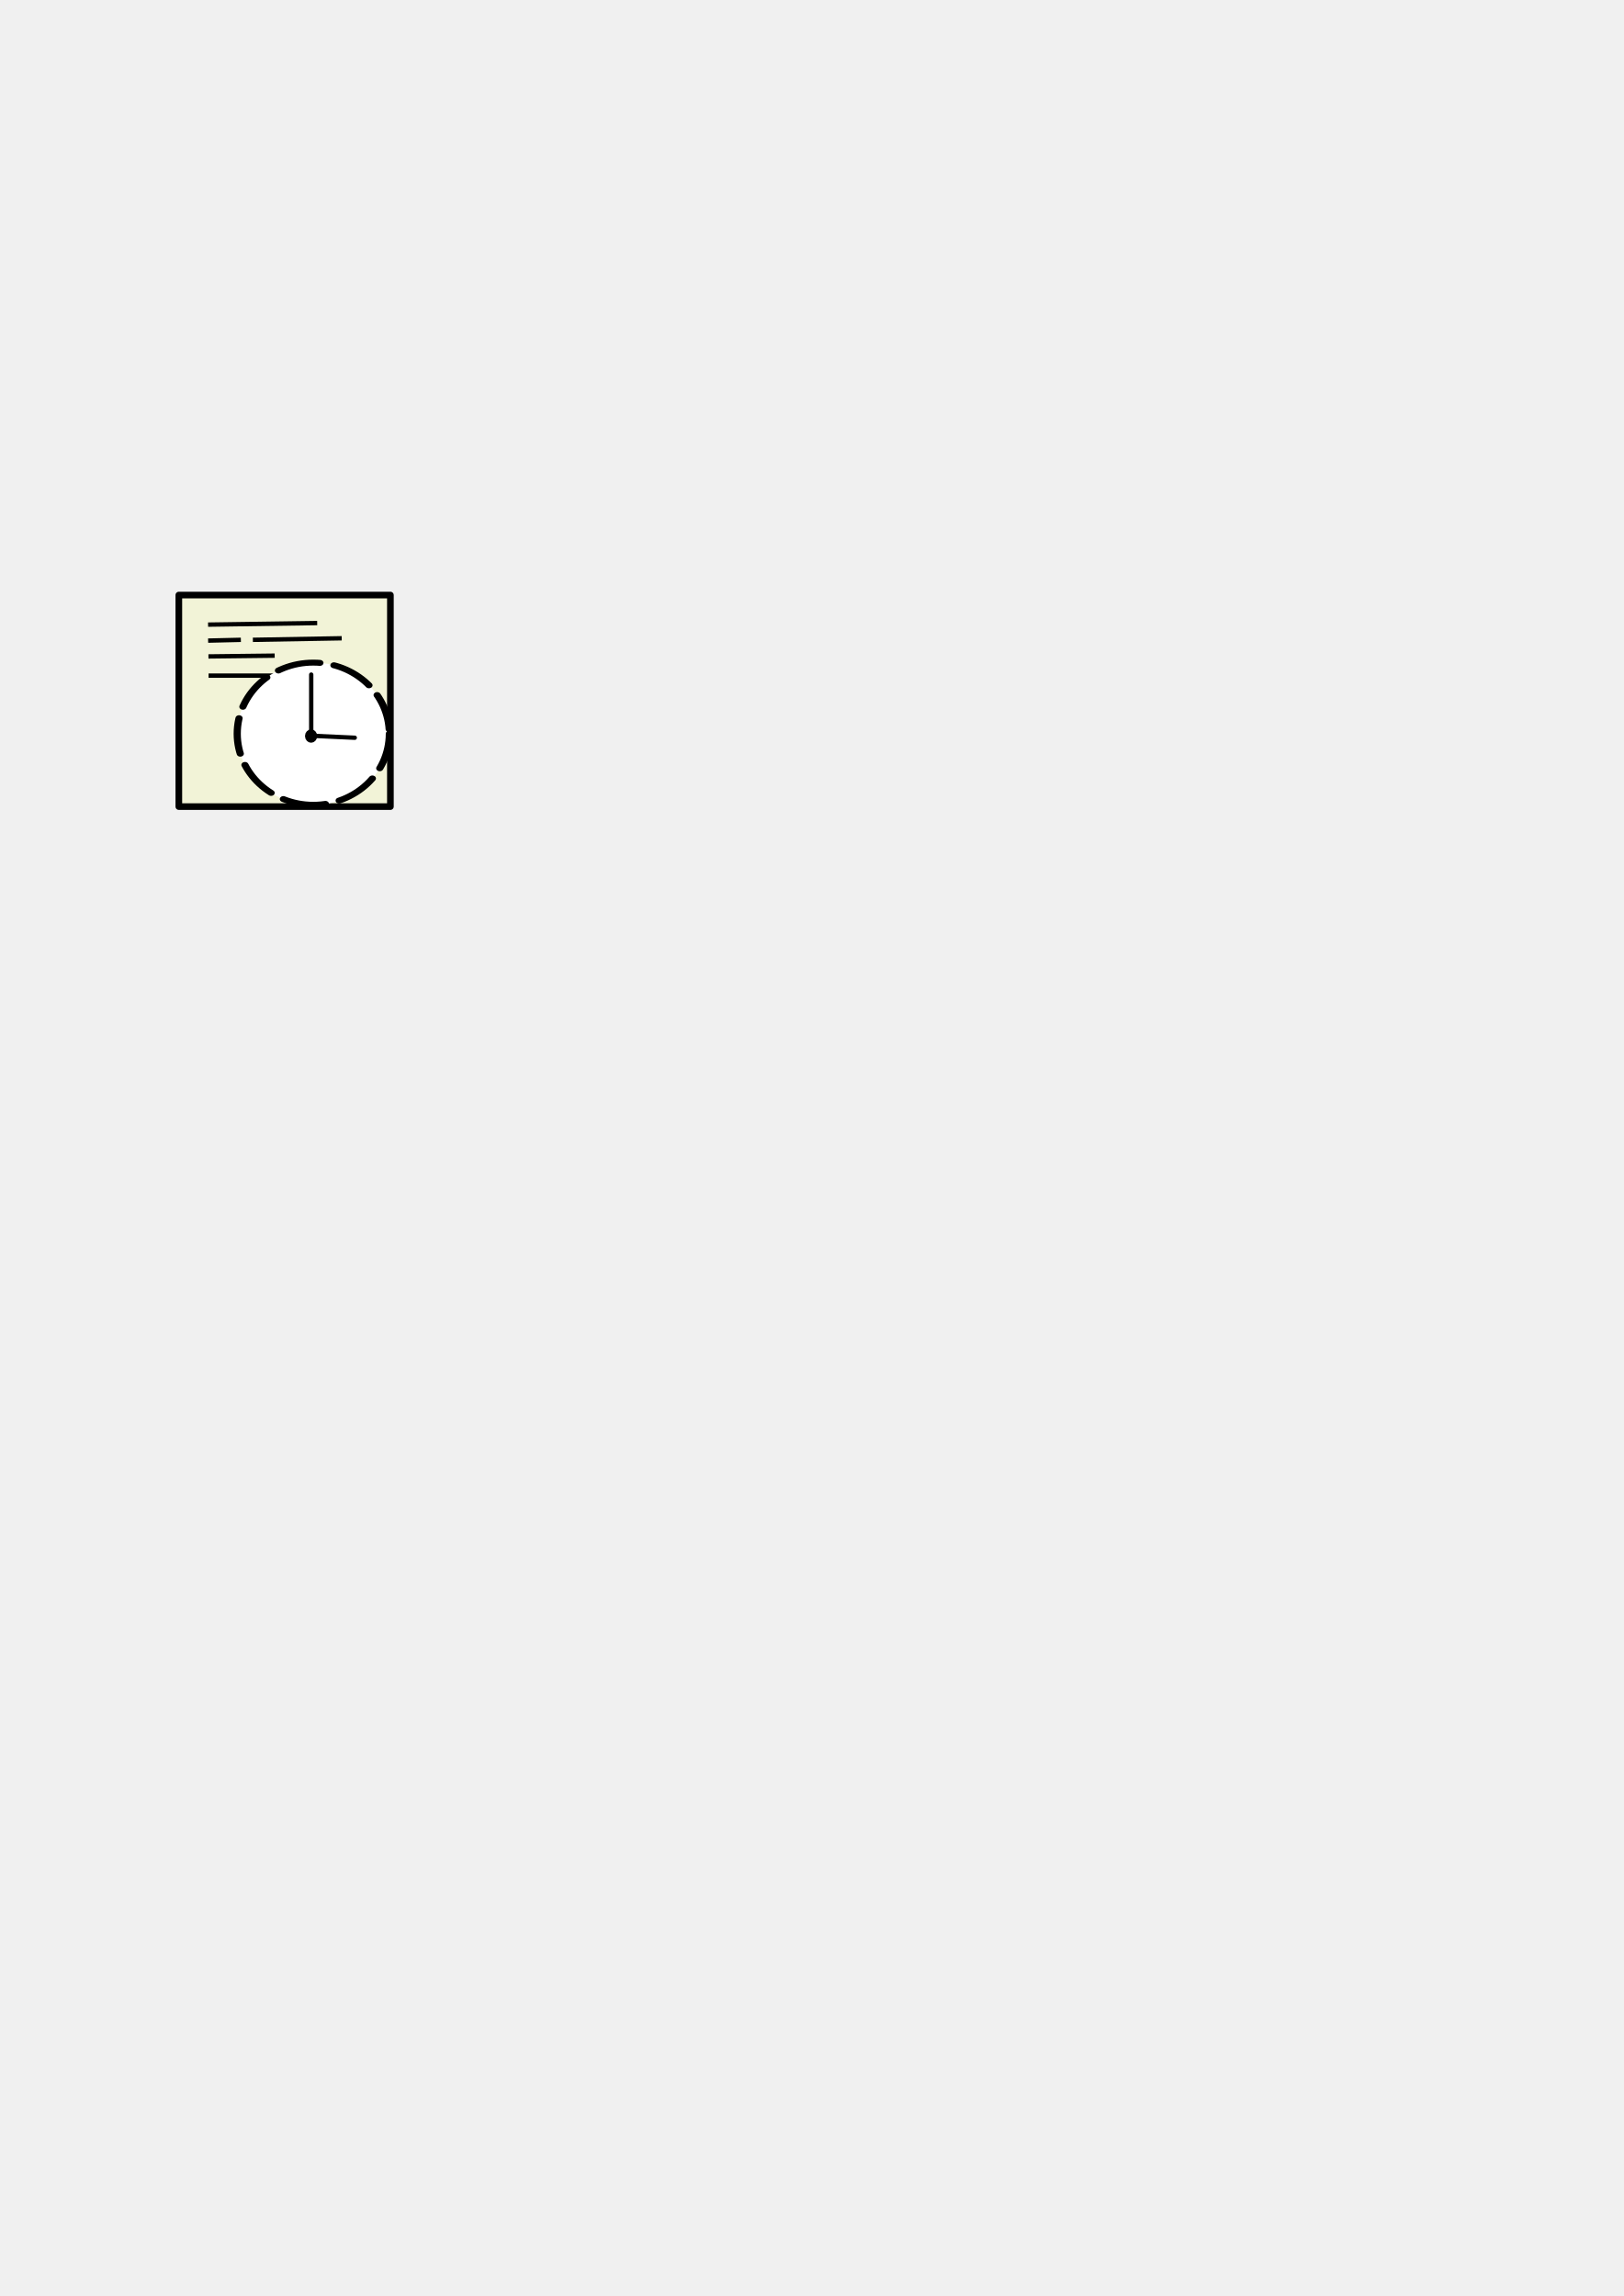
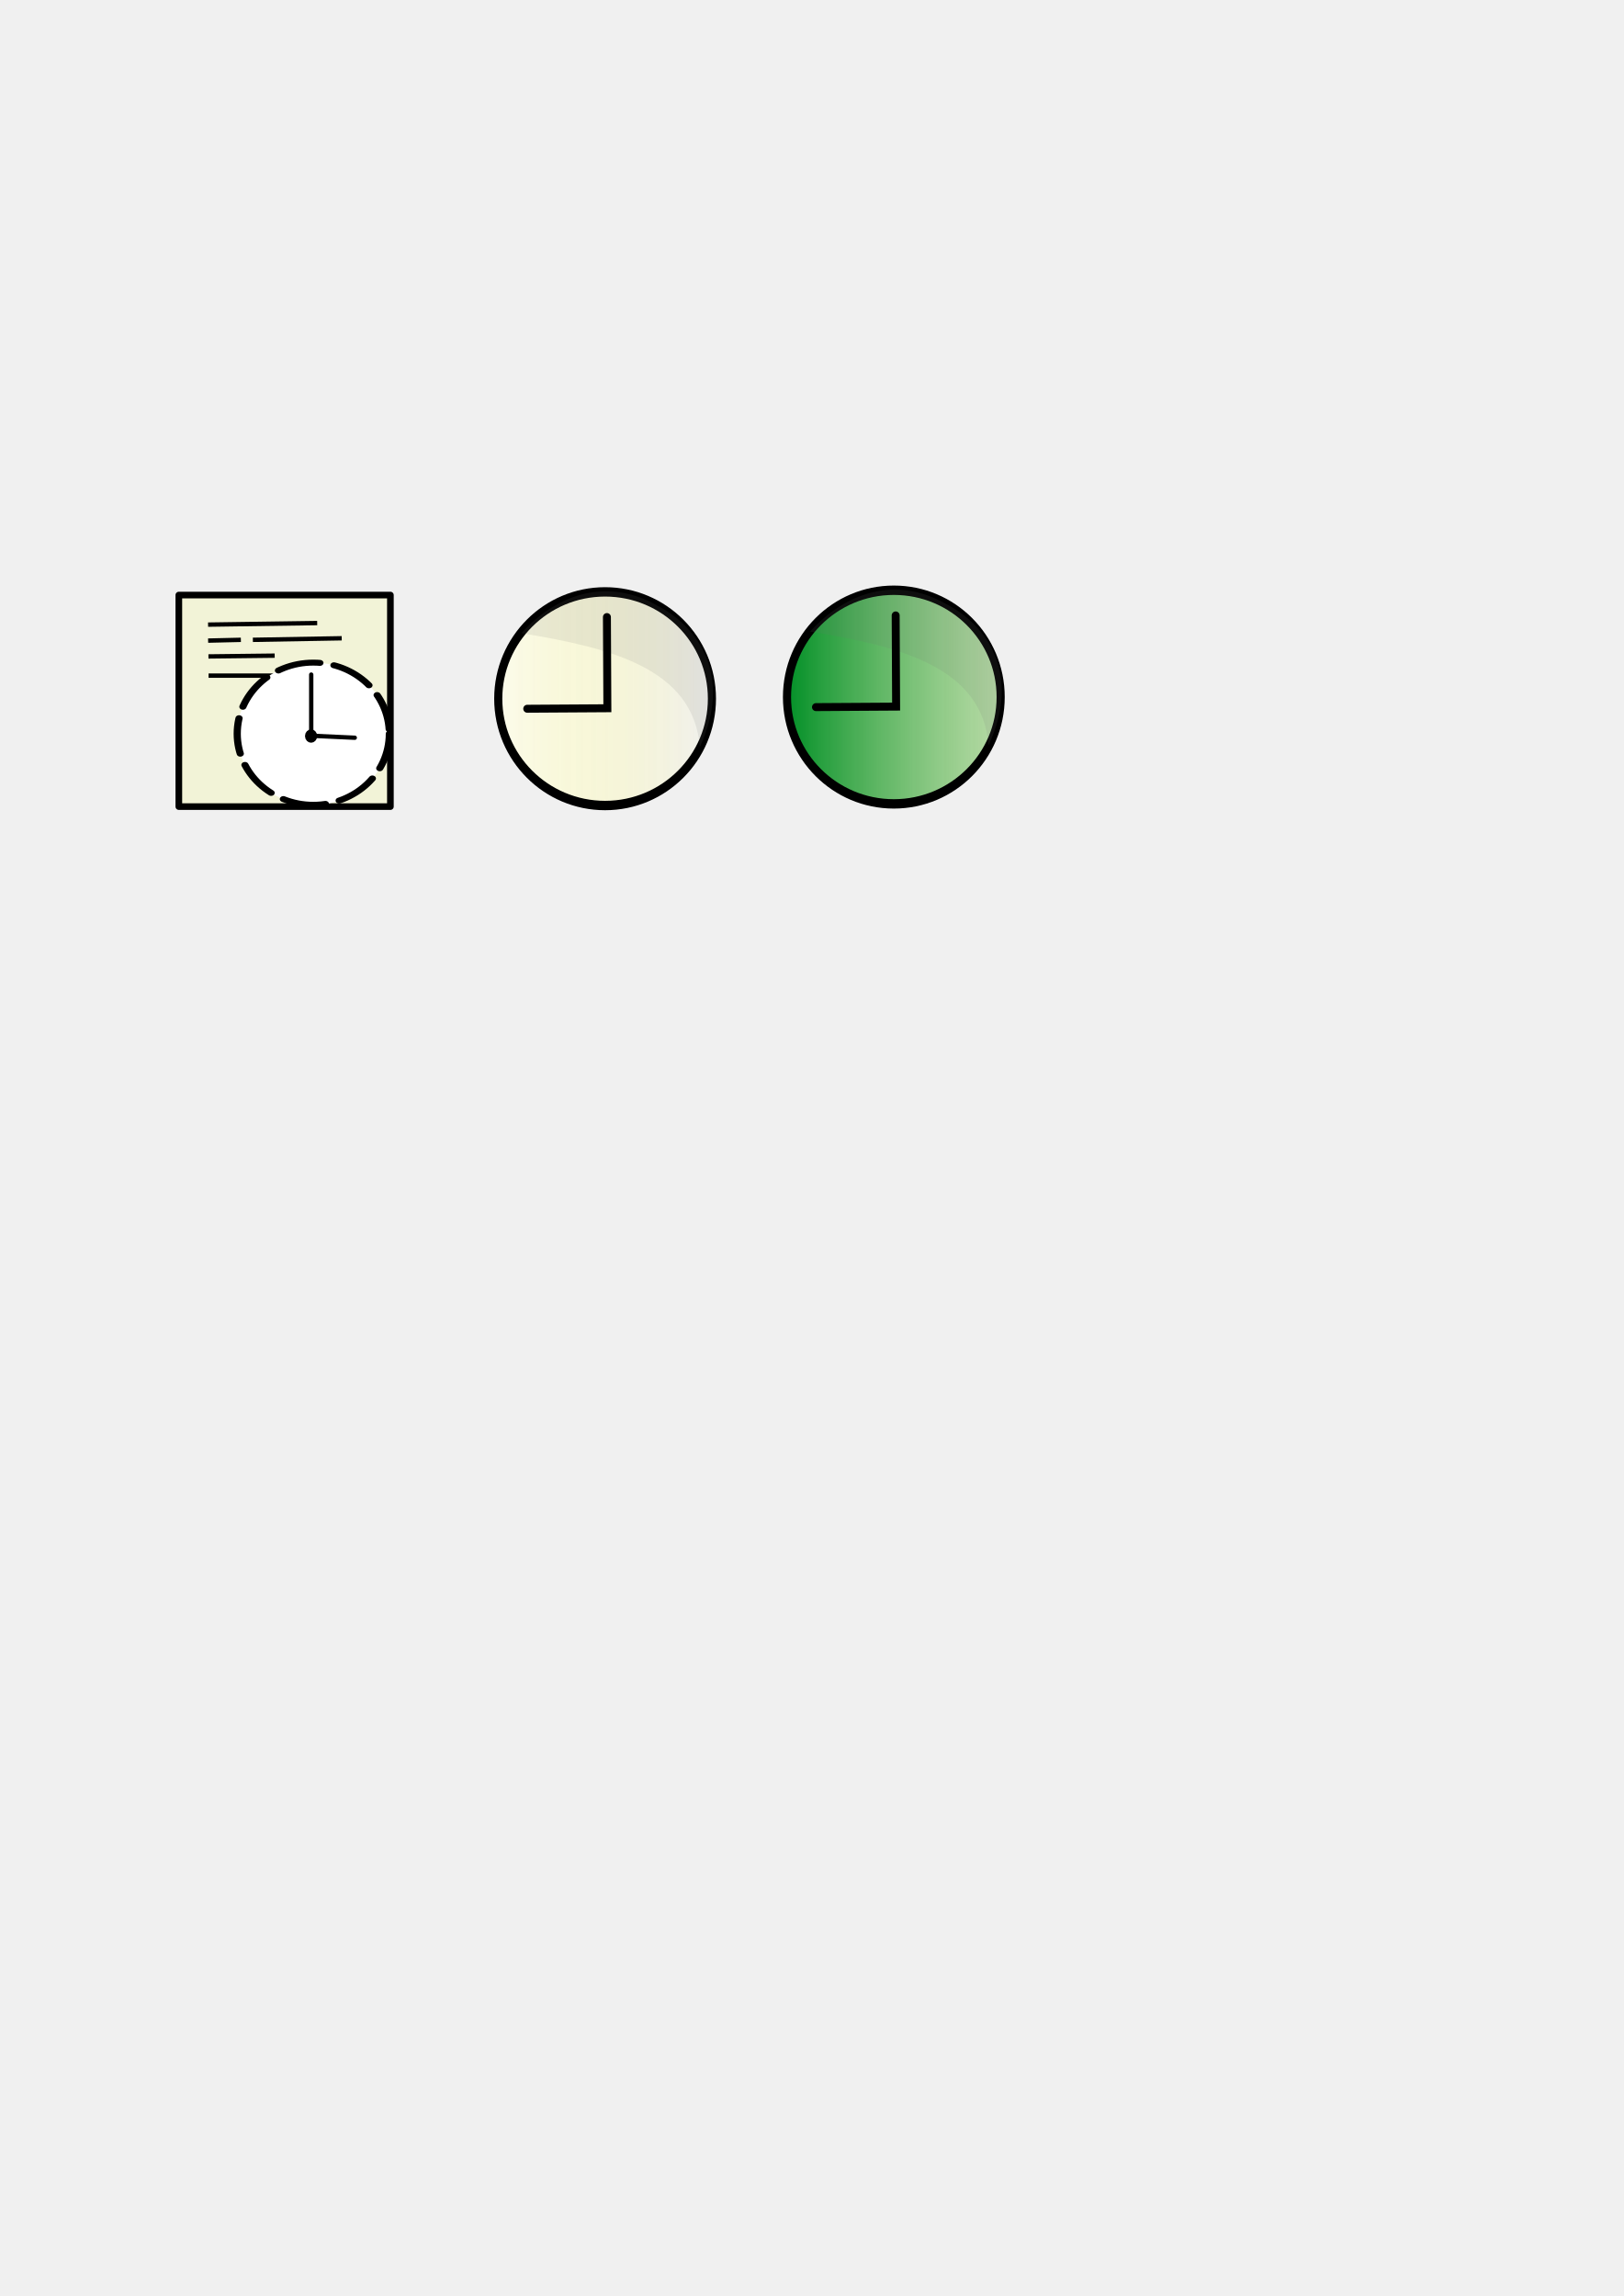
- <svg xmlns="http://www.w3.org/2000/svg" width="744.094" height="1052.362" id="svg2" version="1.1">
-   <defs id="defs4" />
+ <svg xmlns="http://www.w3.org/2000/svg" xmlns:xlink="http://www.w3.org/1999/xlink" width="744.094" height="1052.362" id="svg2" version="1.1">
+   <defs id="defs4">
+     <linearGradient id="linearGradient3797">
+       <stop style="stop-color:#fbfbec;stop-opacity:1;" offset="0" id="stop3799" />
+       <stop style="stop-color:#fffc95;stop-opacity:0;" offset="1" id="stop3801" />
+     </linearGradient>
+     <linearGradient xlink:href="#linearGradient3797" id="linearGradient3803" x1="227.294" y1="325.431" x2="330.562" y2="325.431" gradientUnits="userSpaceOnUse" />
+     <linearGradient xlink:href="#linearGradient3797-7" id="linearGradient3803-4" x1="227.294" y1="325.431" x2="330.562" y2="325.431" gradientUnits="userSpaceOnUse" />
+     <linearGradient id="linearGradient3797-7">
+       <stop style="stop-color:#008f26;stop-opacity:1;" offset="0" id="stop3799-8" />
+       <stop id="stop3847" offset="1" style="stop-color:#7fc55d;stop-opacity:0.498;" />
+     </linearGradient>
+     <linearGradient y2="325.431" x2="330.562" y1="325.431" x1="227.294" gradientUnits="userSpaceOnUse" id="linearGradient3824" xlink:href="#linearGradient3797-7" />
+   </defs>
  <g id="layer1">
    <rect style="fill:#f2f3d7;fill-opacity:1;stroke:#000000;stroke-width:3.044;stroke-linecap:round;stroke-linejoin:round;stroke-miterlimit:4;stroke-opacity:1;stroke-dasharray:none;stroke-dashoffset:0" id="rect4045" width="96.956" height="96.956" x="81.951" y="272.741" />
    <path style="fill:none;stroke:#000000;stroke-width:2;stroke-linecap:butt;stroke-linejoin:miter;stroke-opacity:1;stroke-miterlimit:4;stroke-dasharray:none" d="m 95.586,309.673 59.643,0" id="path4154" />
    <path style="fill:#ffffff;fill-opacity:1;stroke:#000000;stroke-width:1.503;stroke-miterlimit:1;stroke-opacity:1;stroke-dasharray:9.021, 3.007;stroke-dashoffset:0;marker-start:none;stroke-linejoin:round;stroke-linecap:round" id="path3773-2" d="m 369.211,385.409 a 15.91,17.93 0 1 1 -31.82,0 15.91,17.93 0 1 1 31.82,0 z" transform="matrix(2.19094,0,0,1.817313,-630.4895,-364.1179)" />
    <path style="fill:none;stroke:#000000;stroke-width:1.981;stroke-linecap:round;stroke-linejoin:miter;stroke-miterlimit:4;stroke-opacity:1;stroke-dasharray:none" d="m 142.624,309.188 0,28.033 19.957,0.919" id="path3955-9" />
    <path style="fill:#000000;fill-opacity:1;stroke:#000000;stroke-width:6.119;stroke-miterlimit:1;stroke-opacity:1;stroke-dasharray:none;stroke-dashoffset:0" id="path3957-3" d="m 364.16,392.985 a 3.03,2.778 0 1 1 -6.061,0 3.03,2.778 0 1 1 6.061,0 z" transform="matrix(0.4591063,0,0,0.5235705,-23.23555,131.6086)" />
    <path style="fill:none;stroke:#000000;stroke-width:2;stroke-linecap:butt;stroke-linejoin:miter;stroke-opacity:1;stroke-miterlimit:4;stroke-dasharray:none" d="m 95.357,286.291 50,-0.714" id="path4146" />
    <path style="fill:none;stroke:#000000;stroke-width:2;stroke-linecap:butt;stroke-linejoin:miter;stroke-opacity:1;stroke-miterlimit:4;stroke-dasharray:none" d="m 95.379,293.621 15,-0.357" id="path4148" />
    <path style="fill:none;stroke:#000000;stroke-width:2;stroke-linecap:butt;stroke-linejoin:miter;stroke-miterlimit:4;stroke-opacity:1;stroke-dasharray:none" d="m 115.882,293.264 40.714,-0.714" id="path4150" />
    <path style="fill:none;stroke:#000000;stroke-width:2;stroke-linecap:butt;stroke-linejoin:miter;stroke-opacity:1;stroke-miterlimit:4;stroke-dasharray:none" d="m 95.523,300.87 30.357,-0.357" id="path4152" />
+     <path style="fill:url(#linearGradient3803);fill-opacity:1;stroke:#000000;stroke-width:3.848;stroke-linecap:round;stroke-linejoin:round;stroke-miterlimit:4;stroke-opacity:1;stroke-dasharray:none;stroke-dashoffset:0" id="path3017" d="m 329.562,325.431 a 50.634,43.815 0 1 1 -101.268,0 50.634,43.815 0 1 1 101.268,0 z" transform="matrix(0.9669517,0,0,1.117428,7.584225,-43.39948)" />
+     <path style="fill:#707070;stroke:none;stroke-width:1px;stroke-linecap:butt;stroke-linejoin:miter;stroke-opacity:1;fill-opacity:1;opacity:0.128" d="m 238.929,290.219 c 41.319,6.753 78.908,16.325 81.786,52.143 15.424,-33.403 -1.638,-55.67 -19.286,-64.643 -22.972,-13.332 -46.178,-5.518 -62.5,12.5 z" id="path3787" />
+     <path style="fill:none;stroke:#000000;stroke-width:3.643;stroke-linecap:round;stroke-linejoin:miter;stroke-miterlimit:4;stroke-opacity:1;stroke-dasharray:none" d="m 278.135,282.824 0.204,41.793 -36.725,0.234" id="path3805" />
+     <path style="fill:url(#linearGradient3824);fill-opacity:1.0;stroke:#000000;stroke-width:3.848;stroke-linecap:round;stroke-linejoin:round;stroke-miterlimit:4;stroke-opacity:1;stroke-dasharray:none;stroke-dashoffset:0" id="path3017-5" d="m 329.562,325.431 a 50.634,43.815 0 1 1 -101.268,0 50.634,43.815 0 1 1 101.268,0 z" transform="matrix(0.9669517,0,0,1.117428,139.9066,-44.14946)" />
+     <path style="opacity:0.128;fill:#707070;fill-opacity:1;stroke:none" d="m 371.251,289.469 c 41.319,6.753 78.908,16.325 81.786,52.143 15.424,-33.403 -1.638,-55.67 -19.286,-64.643 -22.972,-13.332 -46.178,-5.518 -62.5,12.5 z" id="path3787-1" />
+     <path style="fill:none;stroke:#000000;stroke-width:3.643;stroke-linecap:round;stroke-linejoin:miter;stroke-miterlimit:4;stroke-opacity:1;stroke-dasharray:none" d="m 410.457,282.074 0.204,41.793 -36.725,0.234" id="path3805-2" />
  </g>
</svg>
